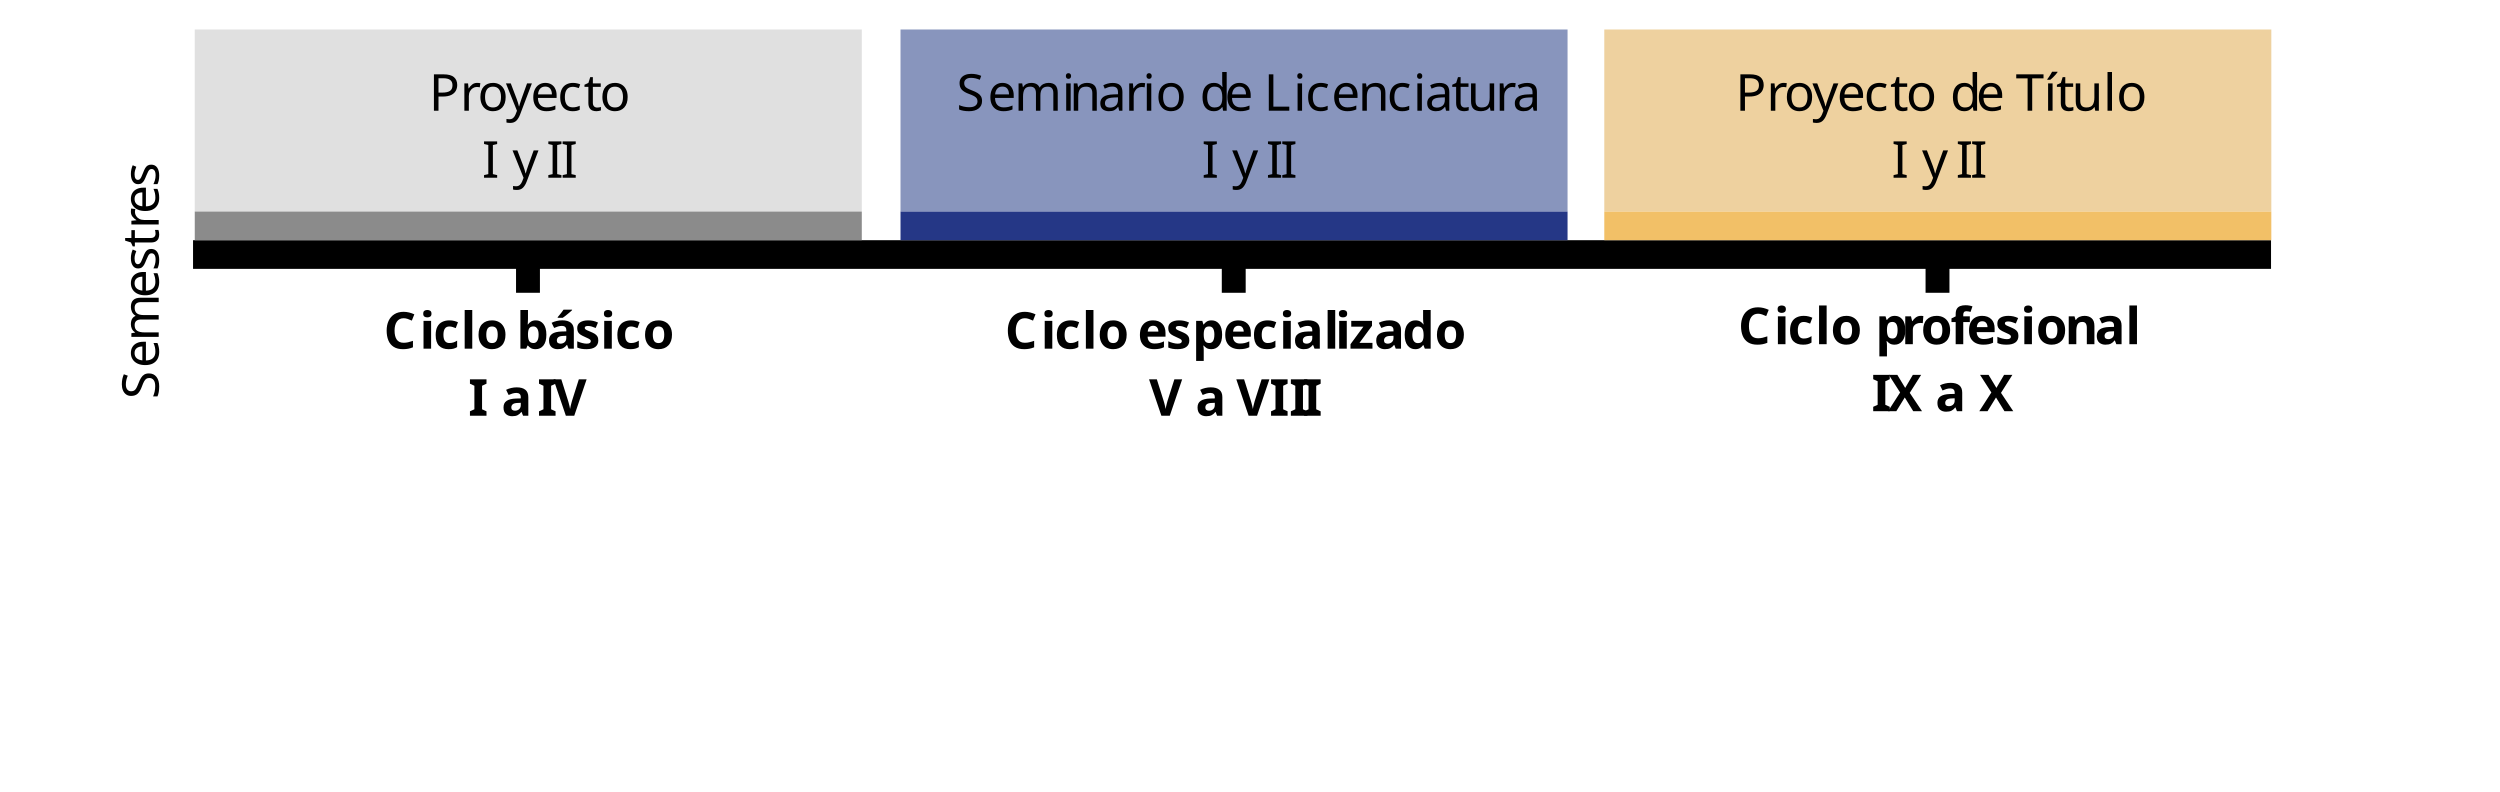
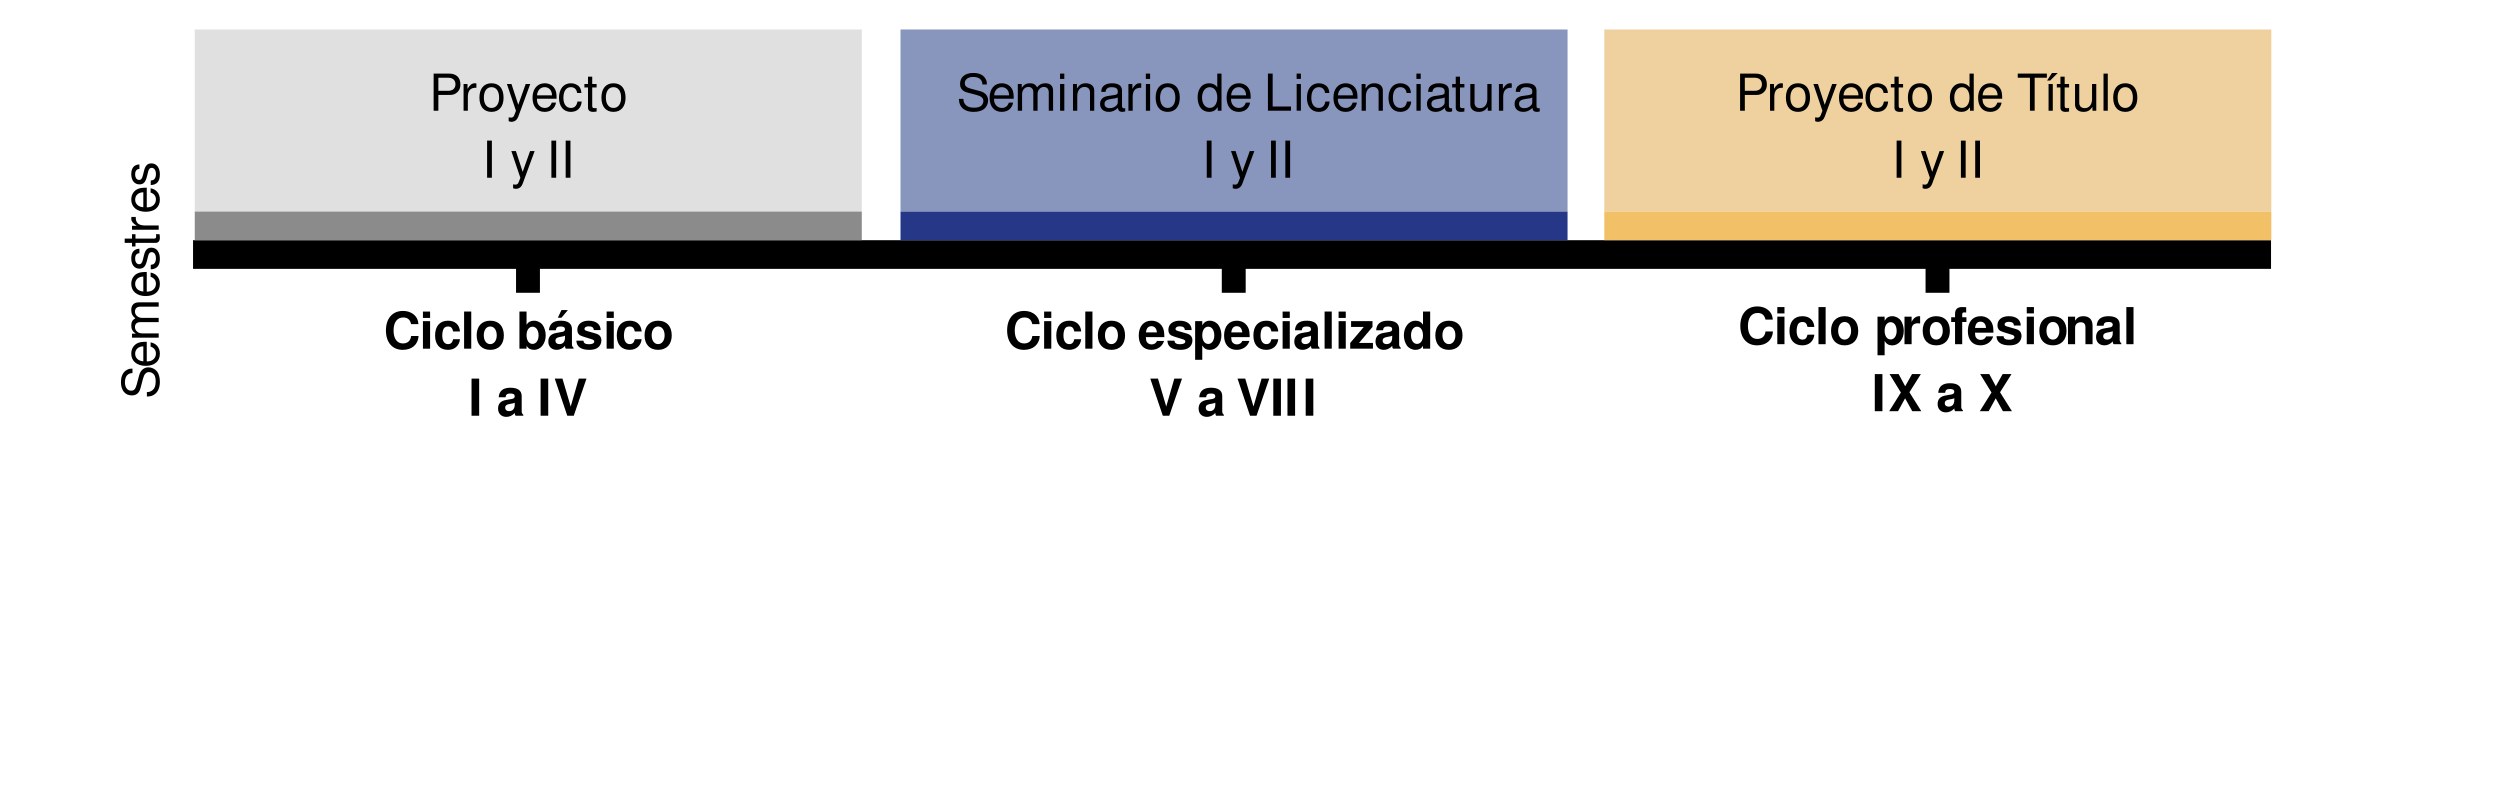
<svg xmlns="http://www.w3.org/2000/svg" id="Capa_1" viewBox="0 0 932.44 295.14">
  <defs>
    <style>
      .cls-1 {
        letter-spacing: .01em;
      }

      .cls-2 {
        letter-spacing: 0em;
      }

      .cls-3 {
        letter-spacing: 0em;
      }

      .cls-4 {
        letter-spacing: -.01em;
      }

      .cls-5 {
        letter-spacing: 0em;
      }

      .cls-6 {
        fill: #8b8b8b;
      }

      .cls-7 {
        letter-spacing: 0em;
      }

      .cls-8 {
        letter-spacing: 0em;
      }

      .cls-9 {
        letter-spacing: 0em;
      }

      .cls-10 {
        letter-spacing: 0em;
      }

      .cls-11 {
        letter-spacing: 0em;
      }

      .cls-12 {
        letter-spacing: 0em;
      }

      .cls-13 {
        letter-spacing: 0em;
      }

      .cls-14 {
        letter-spacing: 0em;
      }

      .cls-15 {
        fill: #e0e0e0;
      }

      .cls-16 {
        letter-spacing: -.01em;
      }

      .cls-17 {
        letter-spacing: -.02em;
      }

      .cls-18 {
        letter-spacing: .02em;
      }

      .cls-19 {
        fill: #eed19f;
      }

      .cls-20 {
        letter-spacing: 0em;
      }

      .cls-21 {
        fill: #253786;
      }

      .cls-22 {
        letter-spacing: 0em;
      }

      .cls-23 {
        letter-spacing: -.02em;
      }

      .cls-24 {
        letter-spacing: 0em;
      }

      .cls-25 {
        letter-spacing: .01em;
      }

      .cls-26 {
        fill: #f2c067;
      }

      .cls-27 {
        letter-spacing: 0em;
      }

      .cls-28 {
        fill: #8895bd;
      }

      .cls-29 {
        letter-spacing: -.01em;
      }

      .cls-30 {
        letter-spacing: 0em;
      }

      .cls-31 {
-         font-family: AcuminConcept-Bold, 'Acumin Variable Concept';
+         font-family: Helvetica-Bold, 'Helvetica';
        font-variation-settings: 'wght' 700, 'wdth' 100, 'slnt' 0;
        font-weight: 700;
      }

      .cls-31, .cls-32 {
        font-size: 19px;
      }

      .cls-32 {
-         font-family: AcuminConcept-Regular, 'Acumin Variable Concept';
+         font-family: Helvetica-Regular, 'Helvetica';
        font-variation-settings: 'wght' 400, 'wdth' 100, 'slnt' 0;
      }

      .cls-33 {
        letter-spacing: 0em;
      }

      .cls-34 {
        letter-spacing: 0em;
      }

      .cls-35 {
        letter-spacing: 0em;
      }
    </style>
  </defs>
  <polyline points="727.1 100.28 727.1 109.2 718.19 109.2 718.19 100.28 464.61 100.28 455.7 100.28 201.38 100.28 201.38 109.2 192.47 109.2 192.47 100.28 72 100.28 72 89.59 847.04 89.59 847.04 100.28 727.1 100.28 718.19 100.28 464.61 100.28 464.61 109.2 455.7 109.2 455.7 100.28 201.38 100.28 192.47 100.28" />
  <rect class="cls-19" x="598.36" y="11" width="248.79" height="67.9" />
  <rect class="cls-28" x="335.87" y="11" width="248.79" height="67.9" />
  <rect class="cls-21" x="335.87" y="78.9" width="248.79" height="10.69" />
  <rect class="cls-26" x="598.36" y="78.9" width="248.79" height="10.69" />
  <text class="cls-32" transform="translate(356.75 41.29)">
    <tspan class="cls-14" x="0" y="0">S</tspan>
    <tspan class="cls-9" x="11.59" y="0">e</tspan>
    <tspan x="21.54" y="0">mi</tspan>
    <tspan class="cls-8" x="42.12" y="0">n</tspan>
    <tspan x="52.76" y="0">a</tspan>
    <tspan class="cls-24" x="62.81" y="0">r</tspan>
    <tspan x="69.37" y="0">io d</tspan>
    <tspan class="cls-10" x="99.98" y="0">e</tspan>
    <tspan x="109.84" y="0"> </tspan>
    <tspan class="cls-18" x="114.64" y="0">L</tspan>
    <tspan x="125.61" y="0">i</tspan>
    <tspan class="cls-22" x="130.11" y="0">c</tspan>
    <tspan class="cls-9" x="139.82" y="0">e</tspan>
    <tspan x="149.77" y="0">n</tspan>
    <tspan class="cls-5" x="160.53" y="0">c</tspan>
    <tspan class="cls-8" x="170.29" y="0">i</tspan>
    <tspan class="cls-24" x="174.68" y="0">a</tspan>
    <tspan class="cls-16" x="184.6" y="0">t</tspan>
    <tspan x="190.41" y="0">u</tspan>
    <tspan class="cls-17" x="201" y="0">r</tspan>
    <tspan x="207.36" y="0">a</tspan>
    <tspan x="91.44" y="25">I y </tspan>
    <tspan class="cls-11" x="115.41" y="25">I</tspan>
    <tspan x="120.75" y="25">I</tspan>
  </text>
  <text class="cls-32" transform="translate(647.28 41.29)">
    <tspan class="cls-23" x="0" y="0">P</tspan>
    <tspan class="cls-27" x="11.59" y="0">r</tspan>
    <tspan class="cls-11" x="18.13" y="0">o</tspan>
    <tspan class="cls-9" x="28.69" y="0">y</tspan>
    <tspan class="cls-7" x="37.85" y="0">e</tspan>
    <tspan class="cls-25" x="47.9" y="0">c</tspan>
    <tspan class="cls-24" x="57.7" y="0">t</tspan>
    <tspan x="63.63" y="0">o d</tspan>
    <tspan class="cls-34" x="89.74" y="0">e</tspan>
    <tspan x="99.6" y="0" xml:space="preserve"> T</tspan>
    <tspan class="cls-22" x="115" y="0">í</tspan>
    <tspan class="cls-29" x="119.6" y="0">t</tspan>
    <tspan x="125.42" y="0">ulo</tspan>
    <tspan x="58.21" y="25">I y </tspan>
    <tspan class="cls-11" x="82.18" y="25">I</tspan>
    <tspan x="87.52" y="25">I</tspan>
  </text>
  <text class="cls-31" transform="translate(143.1 130.05)">
    <tspan class="cls-2" x="0" y="0">C</tspan>
    <tspan x="13.38" y="0">i</tspan>
    <tspan class="cls-35" x="18.54" y="0">c</tspan>
    <tspan x="28.73" y="0">lo </tspan>
    <tspan class="cls-35" x="49.51" y="0">b</tspan>
    <tspan class="cls-33" x="60.88" y="0">á</tspan>
    <tspan x="71.33" y="0">si</tspan>
    <tspan class="cls-22" x="86.3" y="0">c</tspan>
    <tspan x="96.63" y="0">o</tspan>
    <tspan x="31.57" y="25">I a </tspan>
    <tspan class="cls-14" x="57.33" y="25">I</tspan>
    <tspan x="63.35" y="25">V</tspan>
  </text>
  <text class="cls-31" transform="translate(374.79 130.05)">
    <tspan class="cls-2" x="0" y="0">C</tspan>
    <tspan x="13.38" y="0">i</tspan>
    <tspan class="cls-35" x="18.54" y="0">c</tspan>
    <tspan x="28.73" y="0">lo </tspan>
    <tspan class="cls-12" x="49.51" y="0">e</tspan>
    <tspan class="cls-13" x="60.08" y="0">s</tspan>
    <tspan class="cls-11" x="69.86" y="0">p</tspan>
    <tspan class="cls-3" x="81.34" y="0">e</tspan>
    <tspan class="cls-20" x="92.05" y="0">c</tspan>
    <tspan class="cls-34" x="102.33" y="0">i</tspan>
    <tspan x="107.42" y="0">al</tspan>
    <tspan class="cls-9" x="123.21" y="0">i</tspan>
    <tspan x="128.4" y="0">z</tspan>
    <tspan class="cls-35" x="137.71" y="0">a</tspan>
    <tspan x="148.27" y="0">do</tspan>
    <tspan x="53.78" y="25">V a </tspan>
    <tspan class="cls-9" x="86.32" y="25">VII</tspan>
    <tspan x="111" y="25">I</tspan>
  </text>
  <text class="cls-31" transform="translate(648.25 128.37)">
    <tspan class="cls-2" x="0" y="0">C</tspan>
    <tspan x="13.38" y="0">i</tspan>
    <tspan class="cls-35" x="18.54" y="0">c</tspan>
    <tspan x="28.73" y="0">lo p</tspan>
    <tspan class="cls-33" x="60.88" y="0">r</tspan>
    <tspan class="cls-12" x="68.19" y="0">o</tspan>
    <tspan class="cls-4" x="79.23" y="0">f</tspan>
    <tspan class="cls-12" x="85.29" y="0">e</tspan>
    <tspan x="95.85" y="0">sio</tspan>
    <tspan class="cls-8" x="121.85" y="0">n</tspan>
    <tspan x="133" y="0">al</tspan>
    <tspan class="cls-1" x="49.8" y="25">I</tspan>
    <tspan x="55.95" y="25">X a X</tspan>
  </text>
  <text class="cls-32" transform="translate(59.19 148.81) rotate(-90)">
    <tspan class="cls-14" x="0" y="0">S</tspan>
    <tspan class="cls-12" x="11.59" y="0">e</tspan>
    <tspan class="cls-30" x="21.55" y="0">m</tspan>
    <tspan class="cls-5" x="37.62" y="0">e</tspan>
    <tspan class="cls-34" x="47.71" y="0">s</tspan>
    <tspan class="cls-27" x="56.62" y="0">tr</tspan>
    <tspan class="cls-5" x="69.06" y="0">e</tspan>
    <tspan x="79.15" y="0">s</tspan>
  </text>
  <rect class="cls-15" x="72.64" y="11" width="248.79" height="67.9" />
  <rect class="cls-6" x="72.64" y="78.9" width="248.79" height="10.69" />
  <text class="cls-32" transform="translate(160 41.29)">
    <tspan class="cls-23" x="0" y="0">P</tspan>
    <tspan class="cls-27" x="11.59" y="0">r</tspan>
    <tspan class="cls-7" x="18.13" y="0">o</tspan>
    <tspan class="cls-12" x="28.69" y="0">y</tspan>
    <tspan class="cls-7" x="37.85" y="0">e</tspan>
    <tspan class="cls-25" x="47.9" y="0">c</tspan>
    <tspan class="cls-24" x="57.7" y="0">t</tspan>
    <tspan x="63.63" y="0">o</tspan>
    <tspan x="19.77" y="25">I y </tspan>
    <tspan class="cls-11" x="43.75" y="25">I</tspan>
    <tspan x="49.08" y="25">I</tspan>
  </text>
</svg>
